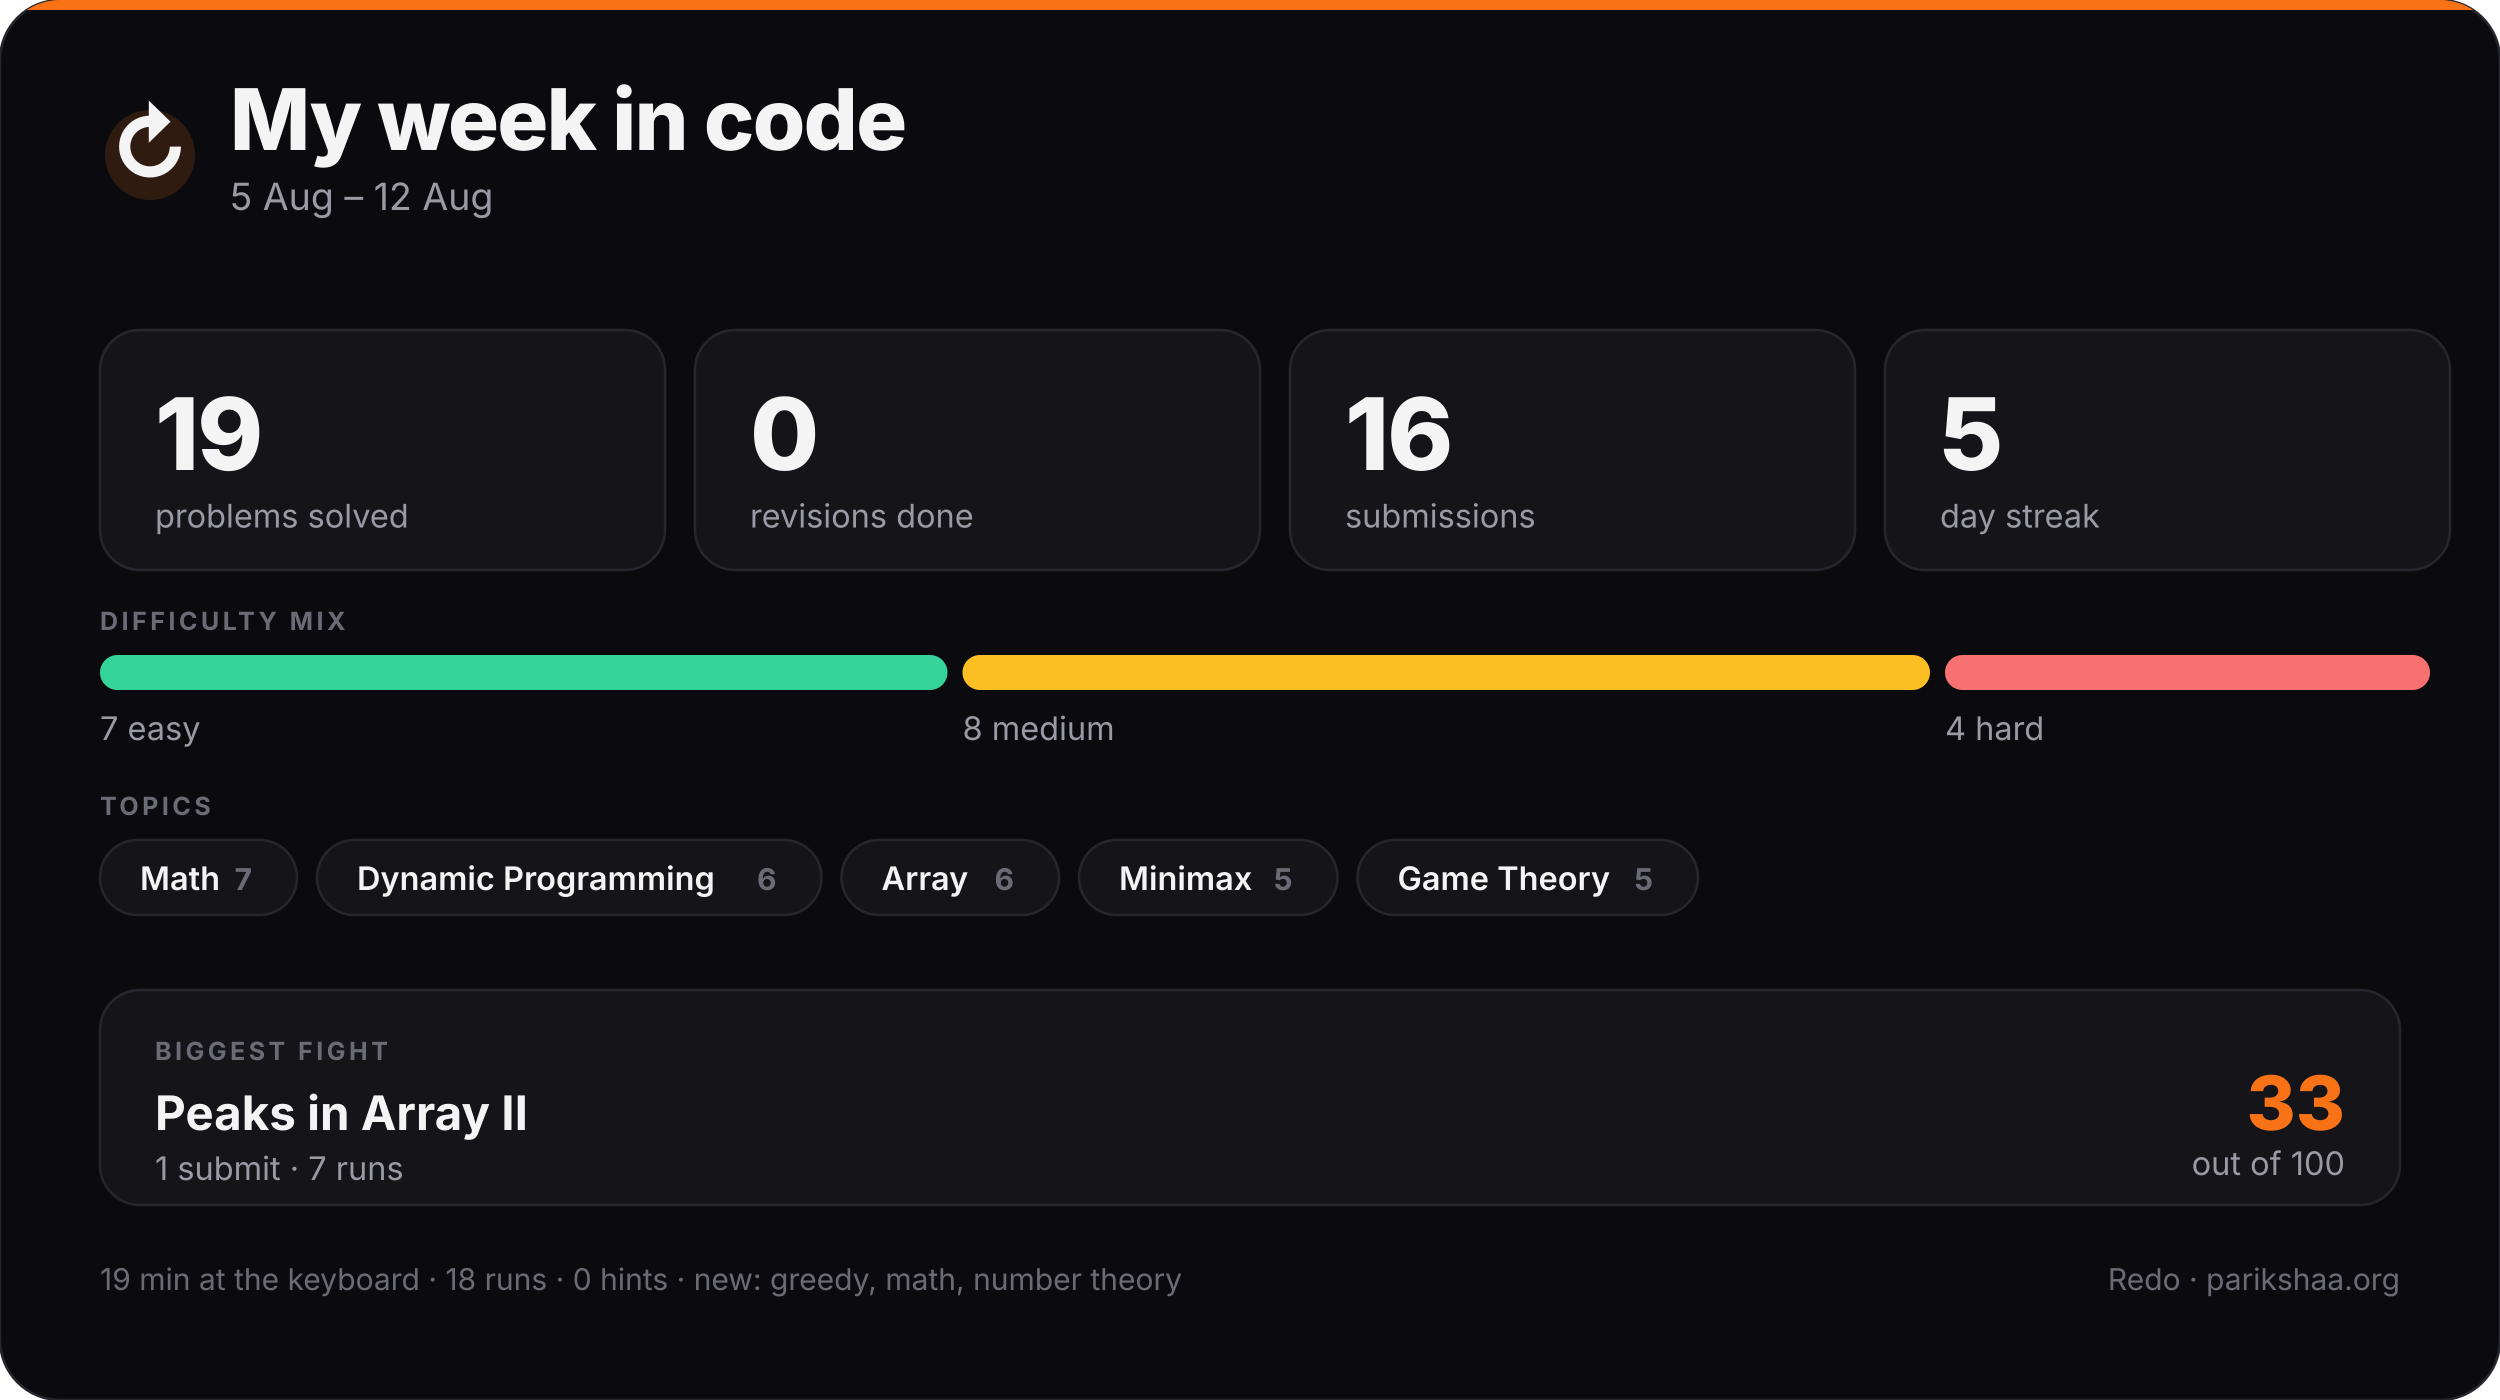
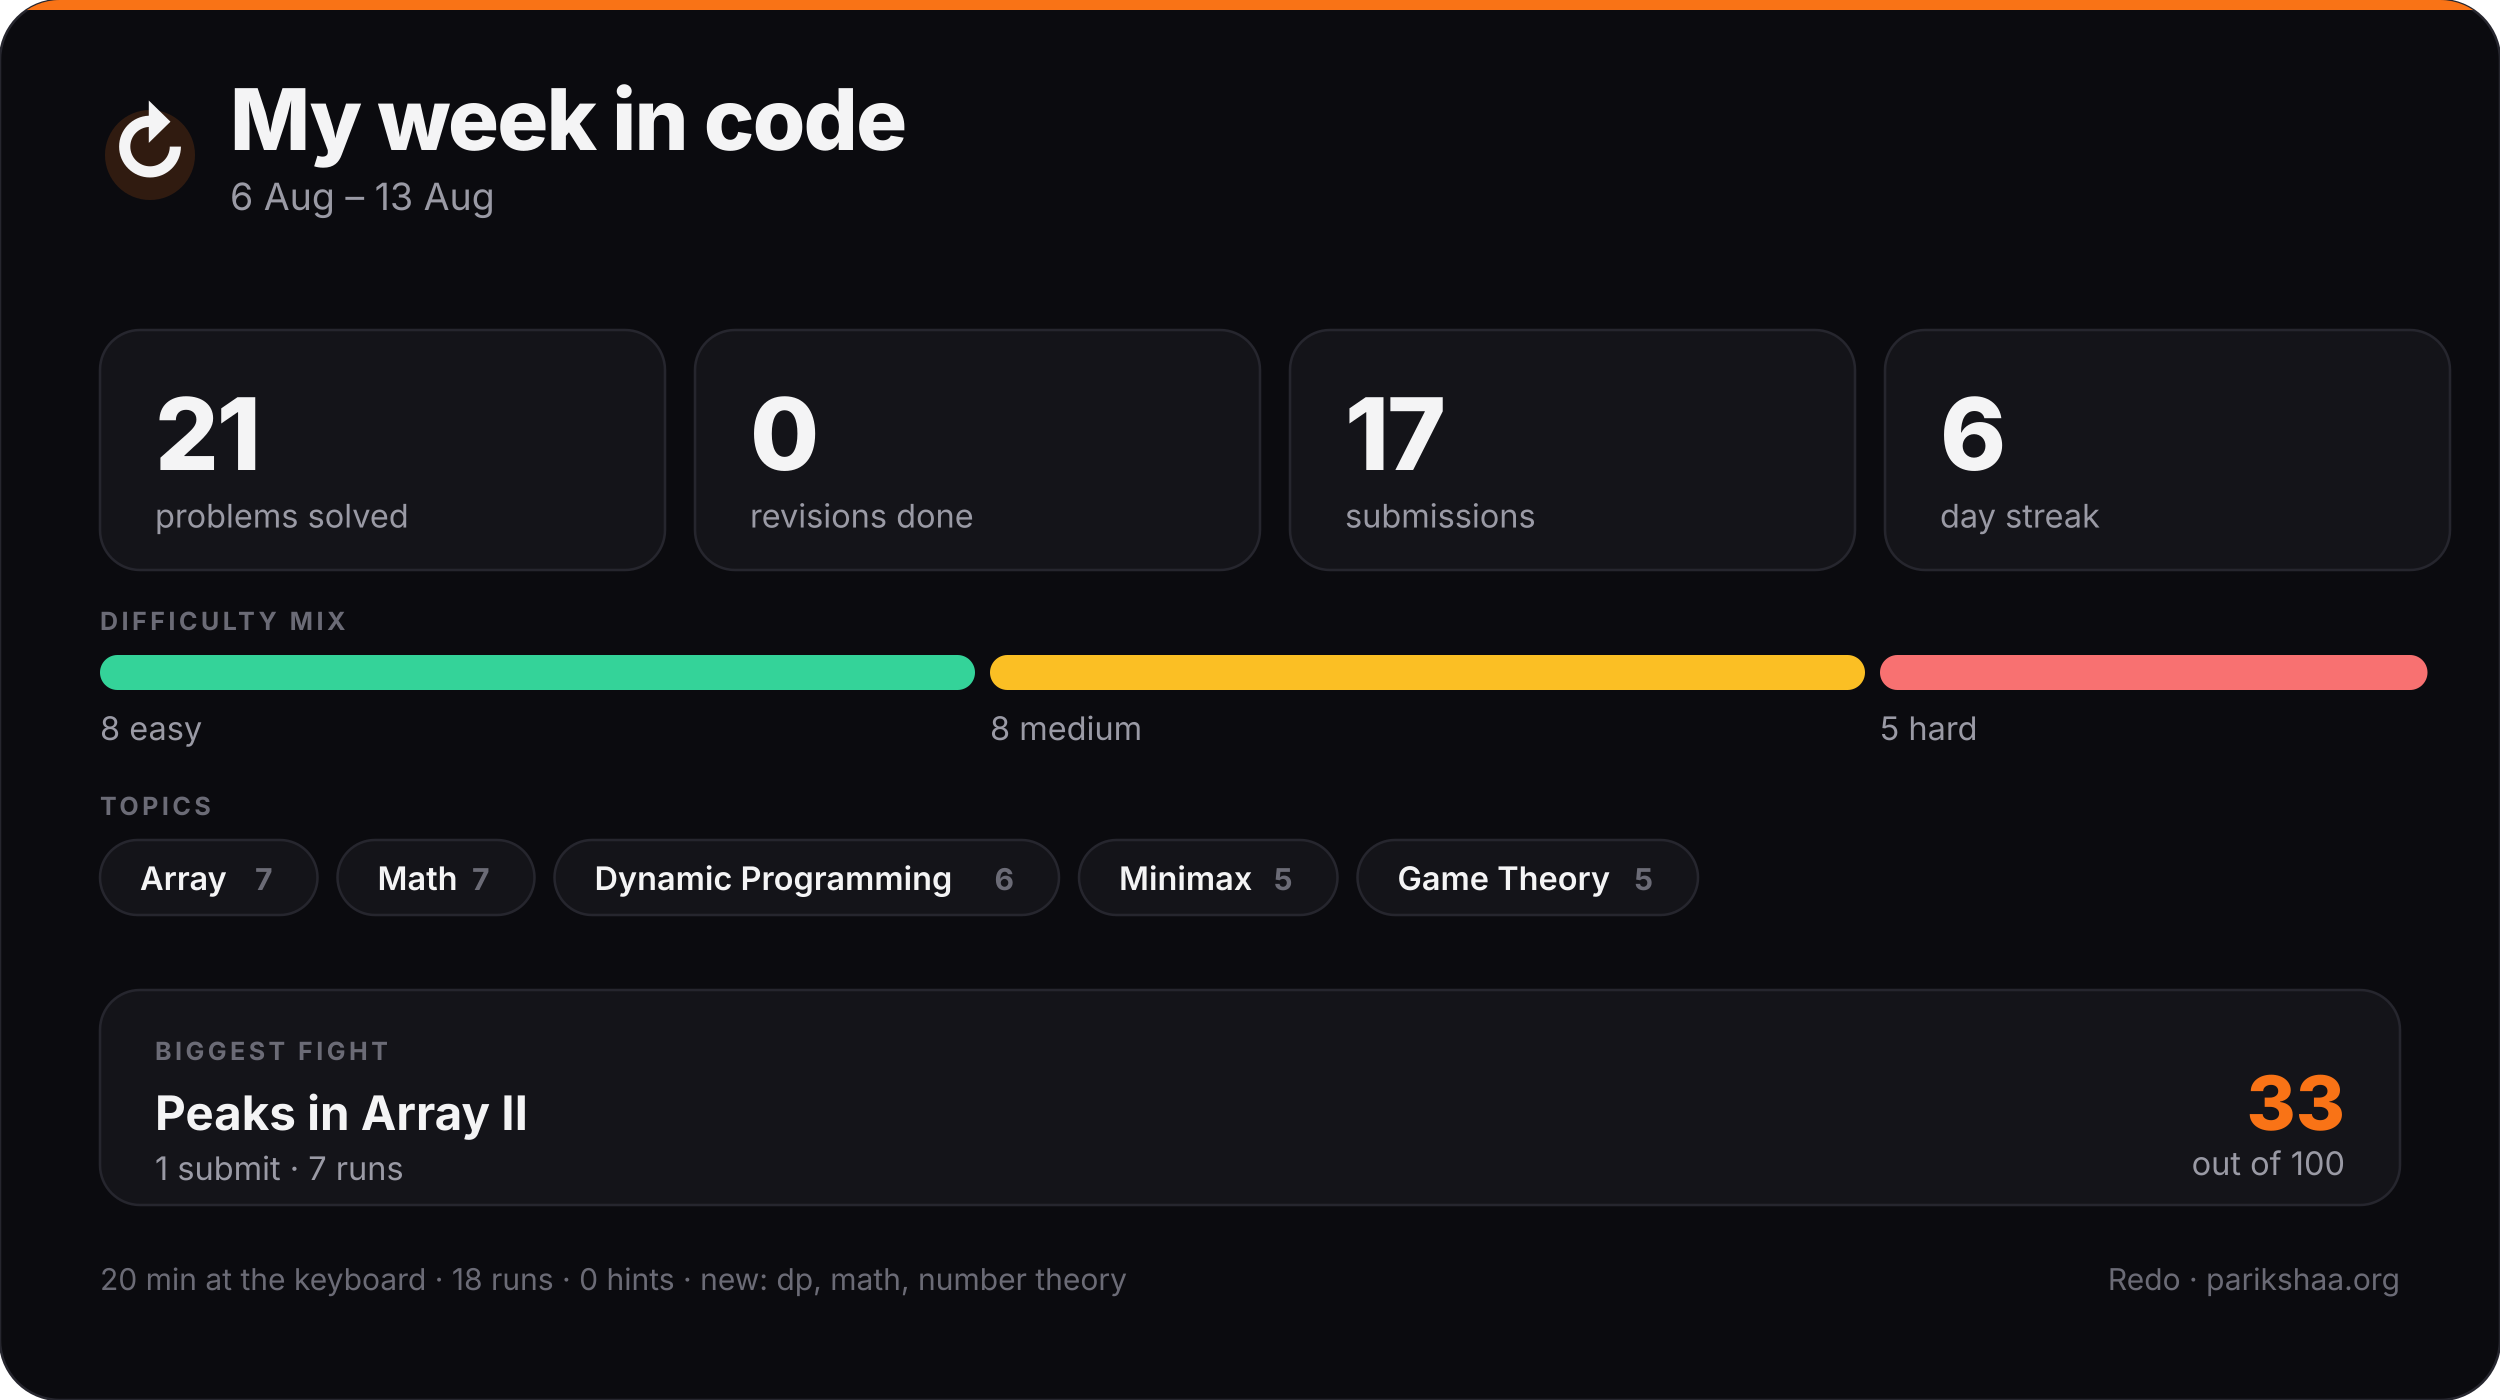
<svg xmlns="http://www.w3.org/2000/svg" width="1000" height="560" viewBox="0 0 1000 560" role="img" aria-label="Week in code">
  <style>
    text { font-family: -apple-system, BlinkMacSystemFont, "Segoe UI", Inter, sans-serif; }
    .title { fill: #f4f4f5; font-size: 34px; font-weight: 800; letter-spacing: -0.02em; }
    .sub { fill: #9a9aa5; font-size: 15px; }
    .big { fill: #f4f4f5; font-size: 40px; font-weight: 800; letter-spacing: -0.02em; }
    .small { fill: #9a9aa5; font-size: 13px; }
    .label { fill: #6b6b76; font-size: 10px; letter-spacing: 0.14em; font-weight: 700; }
    .chip { fill: #f4f4f5; font-size: 13px; font-weight: 600; }
    .chipCount { fill: #6b6b76; font-size: 12px; font-weight: 700; }
    .fightTitle { fill: #f4f4f5; font-size: 19px; font-weight: 700; }
    .fightScore { fill: #f97316; font-size: 30px; font-weight: 800; }
    .foot { fill: #6b6b76; font-size: 12px; }
    .rise { animation: rise 620ms cubic-bezier(.2,.8,.2,1) both; }
    @keyframes rise { from { opacity: 0; transform: translateY(8px); } to { opacity: 1; transform: none; } }
    @media (prefers-reduced-motion: reduce) { .rise { animation: none; } }
  </style>
  <defs>
    <clipPath id="card">
      <rect width="1000" height="560" rx="24" />
    </clipPath>
  </defs>
  <rect width="1000" height="560" rx="24" fill="#0b0b0f" stroke="#26262e" />
  <rect x="0" y="0" width="1000" height="4" fill="#f97316" clip-path="url(#card)" />
  <circle cx="60" cy="62" r="18" fill="#f97316" opacity="0.16" />
  <text x="60" y="71" class="title" fill="#f97316" text-anchor="middle" font-size="24">↻</text>
  <text x="92" y="60" class="title">My week in code</text>
-   <text x="92" y="84" class="sub">5 Aug – 12 Aug</text>
+   <text x="92" y="84" class="sub">6 Aug – 13 Aug</text>
  <g class="rise" style="animation-delay:0s">
    <rect x="40" y="132" width="226" height="96" rx="16" fill="#141419" stroke="#26262e" />
-     <text x="62" y="188" class="big">19</text>
+     <text x="62" y="188" class="big">21</text>
    <text x="62" y="211" class="small">problems solved</text>
  </g>
  <g class="rise" style="animation-delay:0.07s">
    <rect x="278" y="132" width="226" height="96" rx="16" fill="#141419" stroke="#26262e" />
    <text x="300" y="188" class="big">0</text>
    <text x="300" y="211" class="small">revisions done</text>
  </g>
  <g class="rise" style="animation-delay:0.14s">
    <rect x="516" y="132" width="226" height="96" rx="16" fill="#141419" stroke="#26262e" />
-     <text x="538" y="188" class="big">16</text>
+     <text x="538" y="188" class="big">17</text>
    <text x="538" y="211" class="small">submissions</text>
  </g>
  <g class="rise" style="animation-delay:0.21s">
    <rect x="754" y="132" width="226" height="96" rx="16" fill="#141419" stroke="#26262e" />
-     <text x="776" y="188" class="big">5</text>
+     <text x="776" y="188" class="big">6</text>
    <text x="776" y="211" class="small">day streak</text>
  </g>
  <text x="40" y="252" class="label">DIFFICULTY MIX</text>
-   <rect x="40" y="262" width="339" height="14" rx="7" fill="#34d399" />
-   <text x="40" y="296" class="small" fill="#34d399">7 easy</text>
-   <rect x="385" y="262" width="387" height="14" rx="7" fill="#fbbf24" />
-   <text x="385" y="296" class="small" fill="#fbbf24">8 medium</text>
-   <rect x="778" y="262" width="194" height="14" rx="7" fill="#f87171" />
-   <text x="778" y="296" class="small" fill="#f87171">4 hard</text>
+   <rect x="40" y="262" width="350" height="14" rx="7" fill="#34d399" />
+   <text x="40" y="296" class="small" fill="#34d399">8 easy</text>
+   <rect x="396" y="262" width="350" height="14" rx="7" fill="#fbbf24" />
+   <text x="396" y="296" class="small" fill="#fbbf24">8 medium</text>
+   <rect x="752" y="262" width="219" height="14" rx="7" fill="#f87171" />
+   <text x="752" y="296" class="small" fill="#f87171">5 hard</text>
  <text x="40" y="326" class="label">TOPICS</text>
  <g class="rise">
-     <rect x="40" y="336" width="78.8" height="30" rx="15" fill="#141419" stroke="#26262e" />
-     <text x="56" y="356" class="chip">Math</text>
-     <text x="100.8" y="356" class="chipCount" text-anchor="end">7</text>
+     <rect x="40" y="336" width="87" height="30" rx="15" fill="#141419" stroke="#26262e" />
+     <text x="56" y="356" class="chip">Array</text>
+     <text x="109" y="356" class="chipCount" text-anchor="end">7</text>
  </g>
  <g class="rise">
-     <rect x="126.8" y="336" width="201.8" height="30" rx="15" fill="#141419" stroke="#26262e" />
-     <text x="142.8" y="356" class="chip">Dynamic Programming</text>
-     <text x="310.6" y="356" class="chipCount" text-anchor="end">6</text>
+     <rect x="135" y="336" width="78.8" height="30" rx="15" fill="#141419" stroke="#26262e" />
+     <text x="151" y="356" class="chip">Math</text>
+     <text x="195.8" y="356" class="chipCount" text-anchor="end">7</text>
  </g>
  <g class="rise">
-     <rect x="336.6" y="336" width="87" height="30" rx="15" fill="#141419" stroke="#26262e" />
-     <text x="352.6" y="356" class="chip">Array</text>
+     <rect x="221.8" y="336" width="201.8" height="30" rx="15" fill="#141419" stroke="#26262e" />
+     <text x="237.8" y="356" class="chip">Dynamic Programming</text>
    <text x="405.6" y="356" class="chipCount" text-anchor="end">6</text>
  </g>
  <g class="rise">
    <rect x="431.6" y="336" width="103.4" height="30" rx="15" fill="#141419" stroke="#26262e" />
    <text x="447.6" y="356" class="chip">Minimax</text>
    <text x="517" y="356" class="chipCount" text-anchor="end">5</text>
  </g>
  <g class="rise">
    <rect x="543" y="336" width="136.2" height="30" rx="15" fill="#141419" stroke="#26262e" />
    <text x="559" y="356" class="chip">Game Theory</text>
    <text x="661.2" y="356" class="chipCount" text-anchor="end">5</text>
  </g>
  <g class="rise" style="animation-delay:.25s">
    <rect x="40" y="396" width="920" height="86" rx="16" fill="#141419" stroke="#26262e" />
    <text x="62" y="424" class="label">BIGGEST FIGHT</text>
    <text x="62" y="452" class="fightTitle">Peaks in Array II</text>
    <text x="62" y="472" class="small">1 submit · 7 runs</text>
    <text x="938" y="452" class="fightScore" text-anchor="end">33</text>
    <text x="938" y="470" class="small" text-anchor="end">out of 100</text>
  </g>
-   <text x="40" y="516" class="foot">19 min at the keyboard · 18 runs · 0 hints · new: greedy, math, number theory</text>
+   <text x="40" y="516" class="foot">20 min at the keyboard · 18 runs · 0 hints · new: dp, math, number theory</text>
  <text x="960" y="516" class="foot" text-anchor="end">Redo · parikshaa.org</text>
</svg>
